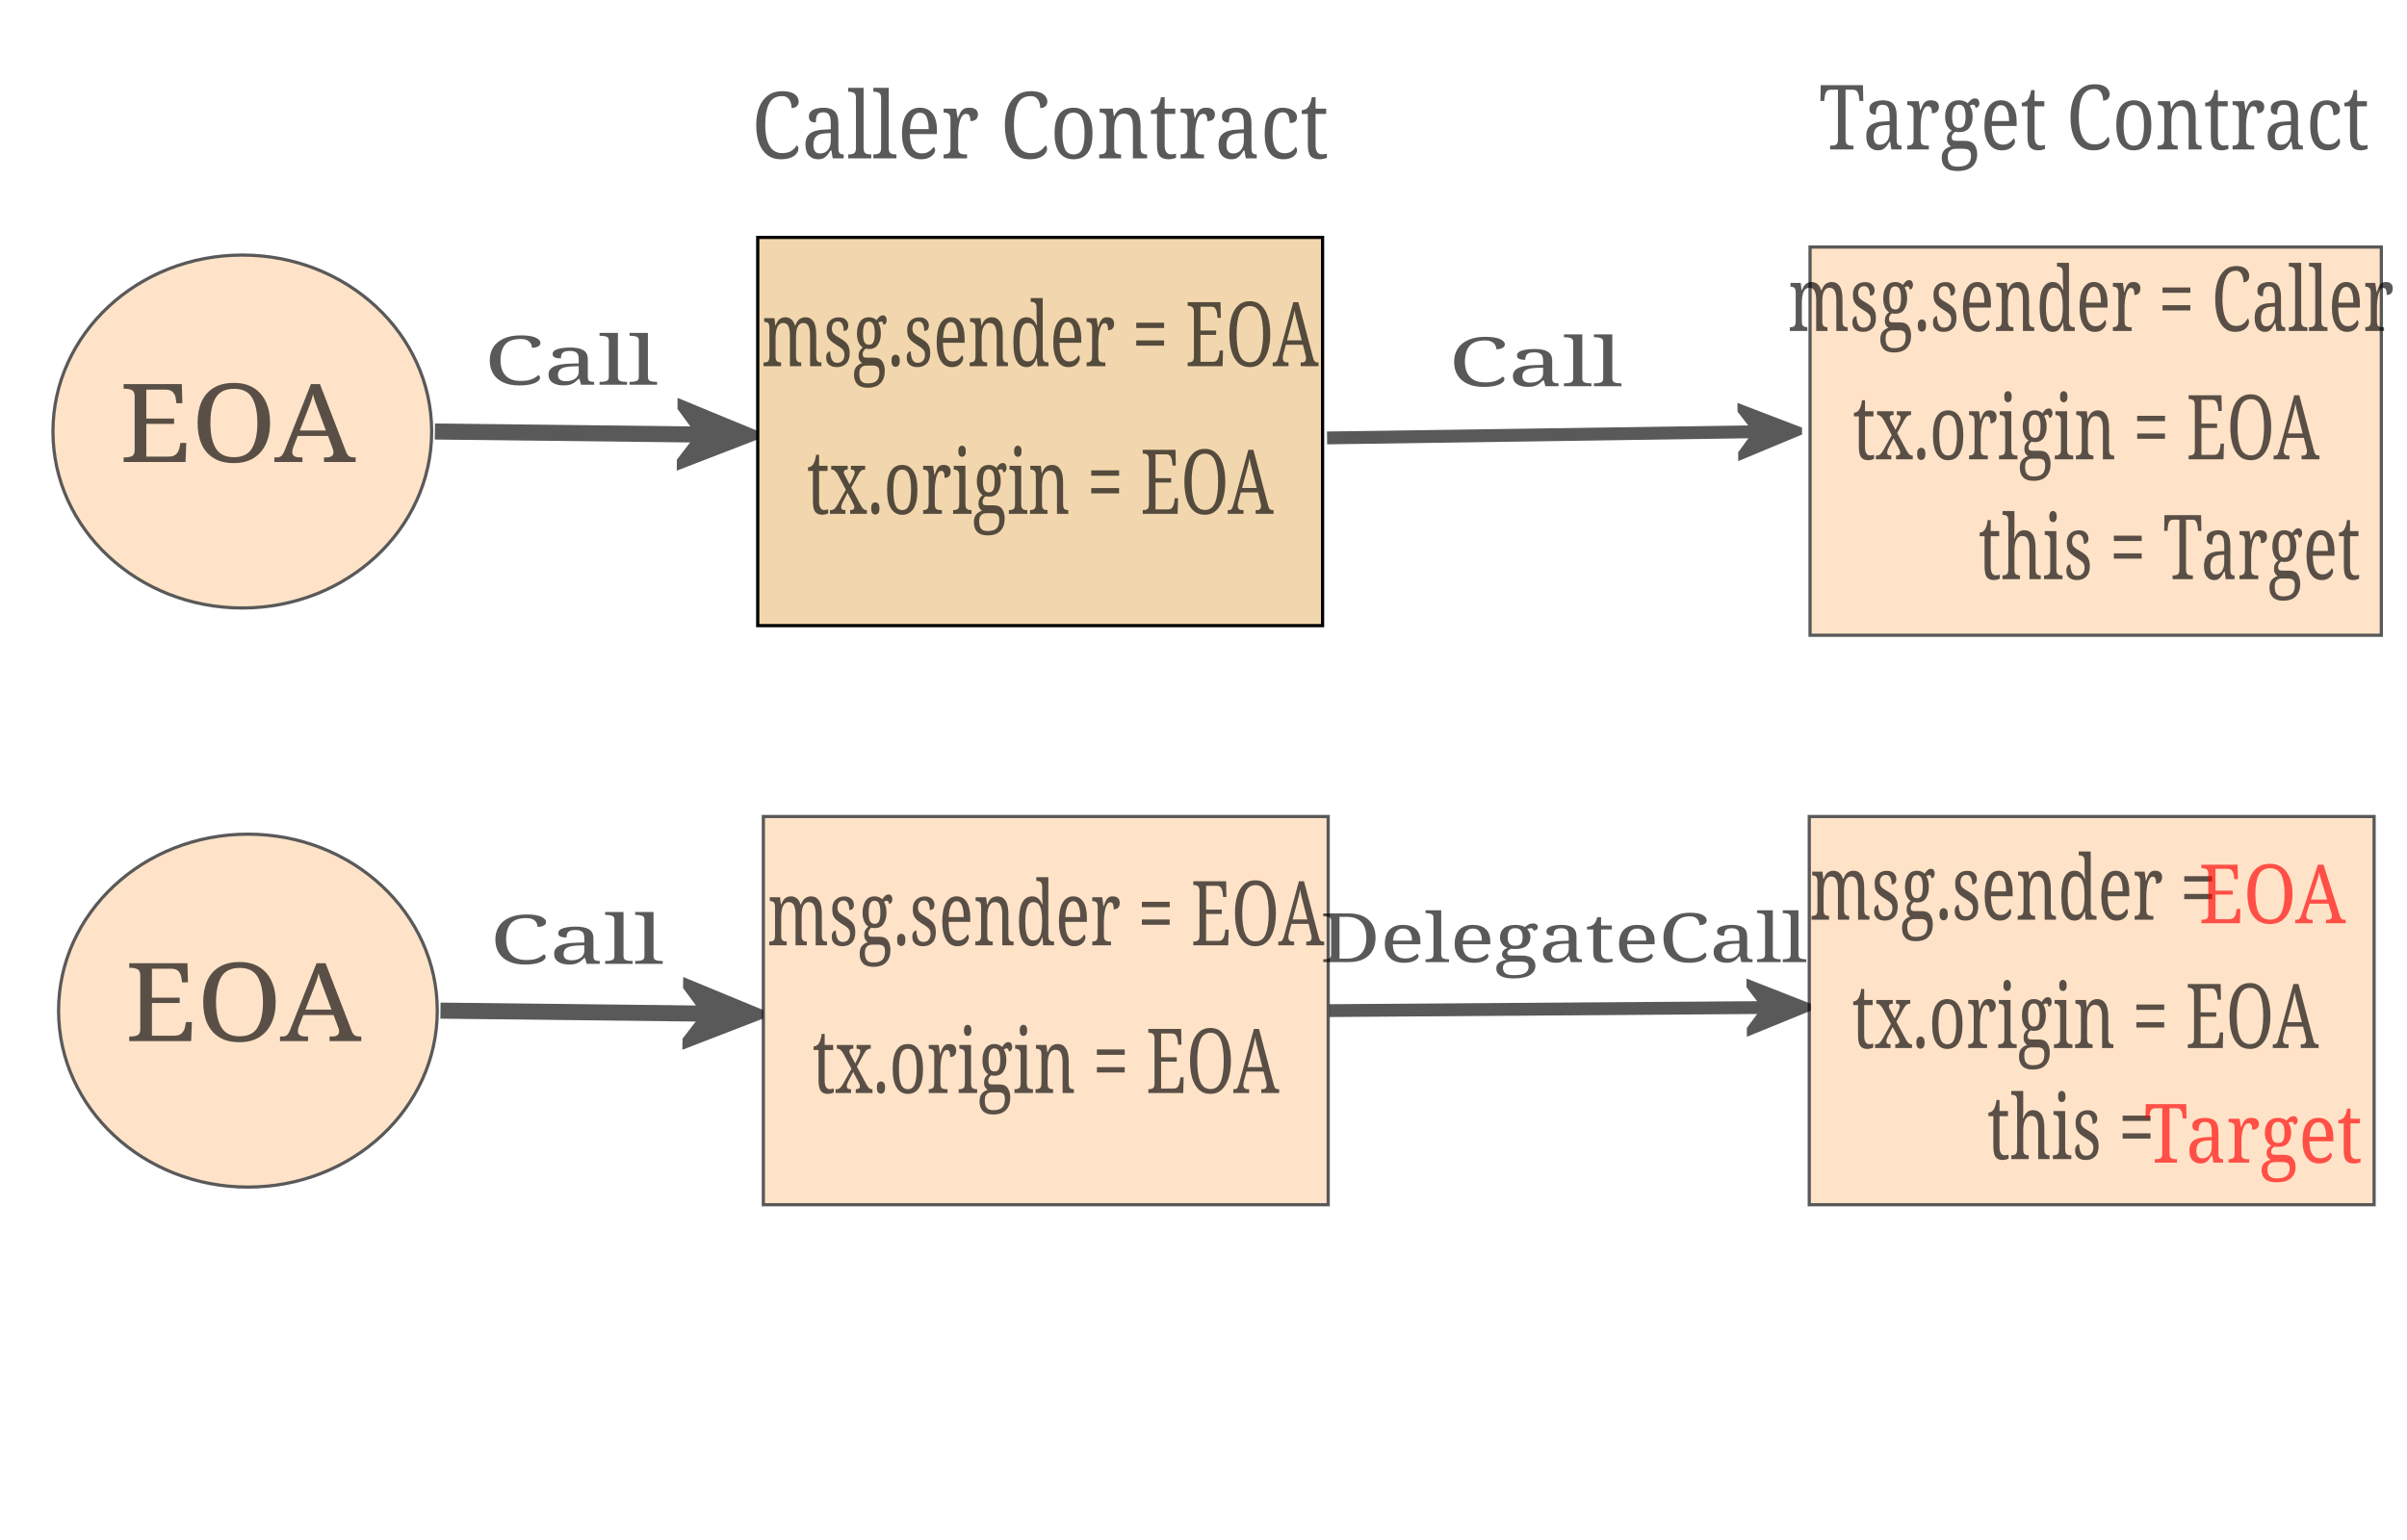
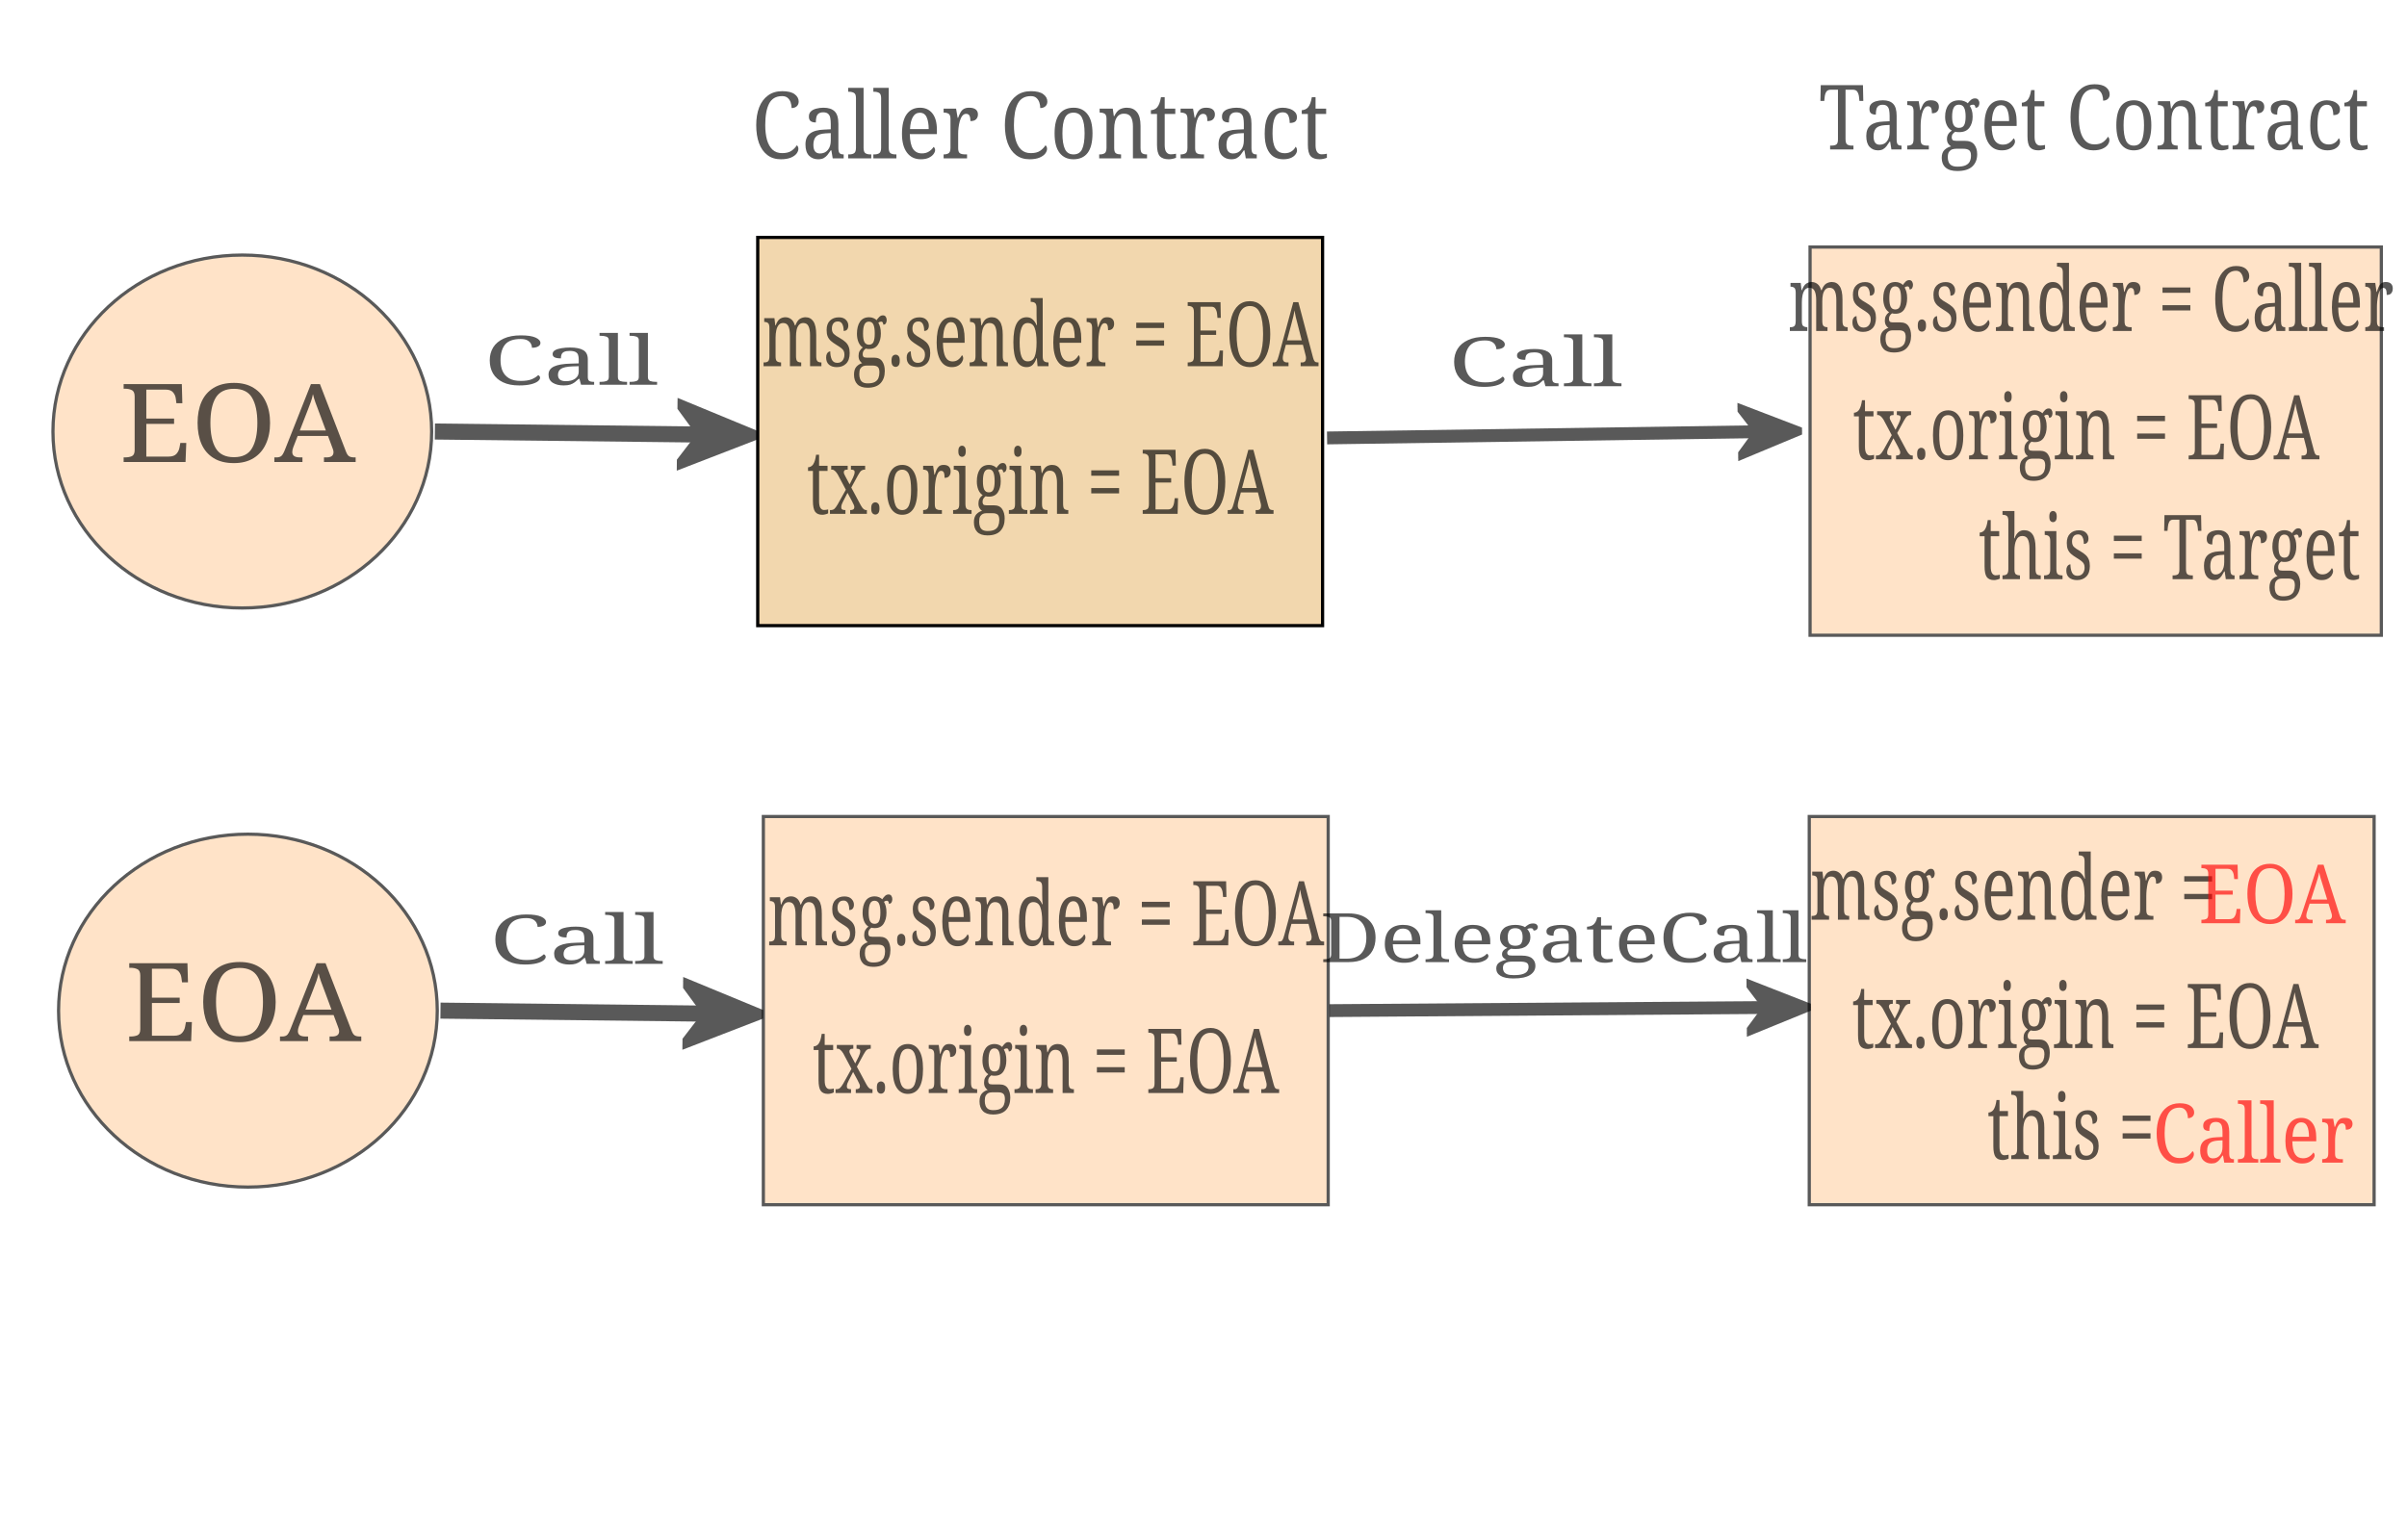
<svg xmlns="http://www.w3.org/2000/svg" width="750" height="480">
  <defs>
    <marker id="se_marker_end_svg_23" markerHeight="5" markerUnits="strokeWidth" markerWidth="5" orient="auto" refX="50" refY="50" viewBox="0 0 100 100">
      <path d="m100,50l-100,40l30,-40l-30,-40l100,40z" fill="#000000" id="svg_1" stroke="#000000" stroke-width="10" />
    </marker>
    <marker id="se_marker_end_svg_22" markerHeight="5" markerUnits="strokeWidth" markerWidth="5" orient="auto" refX="50" refY="50" viewBox="0 0 100 100">
      <path d="m100,50l-100,40l30,-40l-30,-40l100,40z" fill="#000000" id="svg_2" stroke="#000000" stroke-width="10" />
    </marker>
  </defs>
  <g class="layer">
    <ellipse cx="75.5" cy="134.5" fill="#ffd4aa" id="svg_3" opacity="0.65" rx="59" ry="55" stroke="#000000" stroke-dasharray="null" stroke-linecap="null" stroke-linejoin="null" stroke-width="null" />
    <rect fill="#f2d7ae" height="121" id="svg_9" stroke="#000000" stroke-dasharray="null" stroke-linecap="null" stroke-linejoin="null" stroke-width="null" width="176" x="236.104" y="74" />
    <rect fill="#ffd4aa" height="121" id="svg_13" opacity="0.65" stroke="#000000" stroke-dasharray="null" stroke-linecap="null" stroke-linejoin="null" stroke-width="null" width="178" x="564" y="77" />
    <text fill="#000000" font-family="serif" font-size="17" id="svg_4" opacity="0.65" stroke="#000000" stroke-dasharray="null" stroke-linecap="null" stroke-linejoin="null" stroke-width="0" text-anchor="middle" transform="matrix(1.19155 0 0 1.64453 -632.013 78.7942)" x="1097.743" xml:space="preserve" y="61.859">this = Target</text>
    <text fill="#000000" font-family="serif" font-size="17" id="svg_15" opacity="0.65" stroke="#000000" stroke-dasharray="null" stroke-linecap="null" stroke-linejoin="null" stroke-width="0" text-anchor="middle" transform="matrix(1.19155 0 0 1.64453 -356.016 -10.56)" x="844.292" xml:space="preserve" y="93.479">tx.origin = EOA</text>
    <text fill="#000000" font-family="serif" font-size="17" id="svg_14" opacity="0.65" stroke="#000000" stroke-dasharray="null" stroke-linecap="null" stroke-linejoin="null" stroke-width="0" text-anchor="middle" transform="matrix(1.19155 0 0 1.64453 -116.513 -91.7549)" x="644.552" xml:space="preserve" y="118.523">msg.sender = Caller</text>
    <text fill="#000000" font-family="serif" font-size="17" id="svg_16" opacity="0.65" stroke="#000000" stroke-dasharray="null" stroke-linecap="null" stroke-linejoin="null" stroke-width="0" text-anchor="middle" transform="matrix(1.48806 0 0 1.7 -125.554 -16.1)" x="302.182" xml:space="preserve" y="38.5">Caller Contract</text>
    <text fill="#000000" font-family="serif" font-size="17" id="svg_17" opacity="0.65" stroke="#000000" stroke-dasharray="null" stroke-linecap="null" stroke-linejoin="null" stroke-width="0" text-anchor="middle" transform="matrix(1.37294 0 0 1.65 -201.399 -13.65)" x="621.949" xml:space="preserve" y="36.5">Target Contract</text>
    <text fill="#000000" font-family="serif" font-size="17" id="svg_18" opacity="0.65" stroke="#000000" stroke-dasharray="null" stroke-linecap="null" stroke-linejoin="null" stroke-width="0" text-anchor="middle" transform="matrix(2.11338 0 0 2 -114.621 -98)" x="89.251" xml:space="preserve" y="121">EOA</text>
    <text fill="#000000" font-family="serif" font-size="17" id="svg_20" opacity="0.65" stroke="#000000" stroke-dasharray="null" stroke-linecap="null" stroke-linejoin="null" stroke-width="0" text-anchor="middle" transform="matrix(1.19155 0 0 1.64453 -597.547 70.5426)" x="773.487" xml:space="preserve" y="54.502">tx.origin = EOA</text>
    <text fill="#000000" font-family="serif" font-size="17" id="svg_19" opacity="0.65" stroke="#000000" stroke-dasharray="null" stroke-linecap="null" stroke-linejoin="null" stroke-width="0" text-anchor="middle" transform="matrix(1.19155 0 0 1.64453 -358.044 -16.6522)" x="572.484" xml:space="preserve" y="79.536">msg.sender = EOA</text>
    <line fill="none" id="svg_22" marker-end="url(#se_marker_end_svg_22)" opacity="0.65" stroke="#000000" stroke-dasharray="null" stroke-linecap="null" stroke-linejoin="null" stroke-width="5" x1="135.5" x2="223.5" y1="134.5" y2="135.5" />
    <text fill="#000000" font-family="serif" font-size="17" id="svg_24" opacity="0.65" stroke="#000000" stroke-dasharray="null" stroke-linecap="null" stroke-linejoin="null" stroke-width="0" text-anchor="middle" transform="matrix(1.77619 0 0 1.25 -397.928 -31.75)" x="493.433" xml:space="preserve" y="121.7">Call</text>
    <line fill="none" id="svg_23" marker-end="url(#se_marker_end_svg_23)" opacity="0.65" stroke="#000000" stroke-dasharray="null" stroke-linecap="null" stroke-linejoin="null" stroke-width="4" x1="413.5" x2="551.5" y1="136.5" y2="134.5" />
    <text fill="#000000" font-family="serif" font-size="17" id="svg_25" opacity="0.65" stroke="#000000" stroke-dasharray="null" stroke-linecap="null" stroke-linejoin="null" stroke-width="0" text-anchor="middle" transform="matrix(1.77619 0 0 1.25 -397.928 -31.75)" x="324.256" xml:space="preserve" y="121.336">Call</text>
    <ellipse cx="77.25" cy="315" fill="#ffd4aa" id="svg_37" opacity="0.65" rx="59" ry="55" stroke="#000000" stroke-dasharray="null" stroke-linecap="null" stroke-linejoin="null" stroke-width="null" />
    <rect fill="#ffd4aa" height="121" id="svg_36" opacity="0.65" stroke="#000000" stroke-dasharray="null" stroke-linecap="null" stroke-linejoin="null" stroke-width="null" width="176" x="237.854" y="254.5" />
    <rect fill="#ffd4aa" height="121" id="svg_35" opacity="0.65" stroke="#000000" stroke-dasharray="null" stroke-linecap="null" stroke-linejoin="null" stroke-width="null" width="176" x="563.75" y="254.5" />
    <text fill="#000000" font-family="serif" font-size="17" id="svg_34" opacity="0.65" stroke="#000000" stroke-dasharray="null" stroke-linecap="null" stroke-linejoin="null" stroke-width="0" text-anchor="middle" transform="matrix(1.19155 0 0 1.64453 -362.266 49.94)" x="849.327" xml:space="preserve" y="168.272">tx.origin = EOA</text>
    <text fill="#000000" font-family="serif" font-size="17" id="svg_33" opacity="0.65" stroke="#000000" stroke-dasharray="null" stroke-linecap="null" stroke-linejoin="null" stroke-width="0" text-anchor="middle" transform="matrix(1.19155 0 0 1.64453 -122.763 -37.2549)" x="629.446" xml:space="preserve" y="196.965">msg.sender =</text>
    <text fill="#000000" font-family="serif" font-size="17" id="svg_32" opacity="0.65" stroke="#000000" stroke-dasharray="null" stroke-linecap="null" stroke-linejoin="null" stroke-width="0" text-anchor="middle" transform="matrix(2.11338 0 0 2 -114.621 -98)" x="90.079" xml:space="preserve" y="211.25">EOA</text>
    <text fill="#000000" font-family="serif" font-size="17" id="svg_31" opacity="0.65" stroke="#000000" stroke-dasharray="null" stroke-linecap="null" stroke-linejoin="null" stroke-width="0" text-anchor="middle" transform="matrix(1.19155 0 0 1.64453 -601.797 115.043)" x="778.523" xml:space="preserve" y="137.2">tx.origin = EOA</text>
    <text fill="#000000" font-family="serif" font-size="17" id="svg_30" opacity="0.65" stroke="#000000" stroke-dasharray="null" stroke-linecap="null" stroke-linejoin="null" stroke-width="0" text-anchor="middle" transform="matrix(1.19155 0 0 1.64453 -362.294 27.8478)" x="577.519" xml:space="preserve" y="162.235">msg.sender = EOA</text>
    <line fill="none" id="svg_29" marker-end="url(#se_marker_end_svg_22)" opacity="0.65" stroke="#000000" stroke-dasharray="null" stroke-linecap="null" stroke-linejoin="null" stroke-width="5" x1="137.25" x2="225.25" y1="315" y2="316" />
    <text fill="#000000" font-family="serif" font-size="17" id="svg_28" opacity="0.65" stroke="#000000" stroke-dasharray="null" stroke-linecap="null" stroke-linejoin="null" stroke-width="0" text-anchor="middle" transform="matrix(1.51564 0 0 1.25 -281.108 -31.75)" x="506.954" xml:space="preserve" y="265.3">DelegateCall</text>
    <line fill="none" id="svg_27" marker-end="url(#se_marker_end_svg_23)" opacity="0.65" stroke="#000000" stroke-dasharray="null" stroke-linecap="null" stroke-linejoin="null" stroke-width="4" x1="414.25" x2="554.25" y1="315" y2="314" />
    <text fill="#000000" font-family="serif" font-size="17" id="svg_26" opacity="0.65" stroke="#000000" stroke-dasharray="null" stroke-linecap="null" stroke-linejoin="null" stroke-width="0" text-anchor="middle" transform="matrix(1.77619 0 0 1.25 -397.928 -31.75)" x="325.241" xml:space="preserve" y="265.736">Call</text>
    <text fill="#ff0000" font-family="serif" font-size="17" id="svg_38" opacity="0.65" stroke="#000000" stroke-dasharray="null" stroke-linecap="null" stroke-linejoin="null" stroke-width="0" text-anchor="middle" transform="matrix(1.31457 0 0 1.50312 -215.483 -138.966)" x="702.5" xml:space="preserve" y="283.897">EOA</text>
    <text fill="#000000" font-family="serif" font-size="17" id="svg_6" opacity="0.65" stroke="#000000" stroke-dasharray="null" stroke-linecap="null" stroke-linejoin="null" stroke-width="0" text-anchor="middle" transform="matrix(1.19155 0 0 1.64453 -400.723 -91.6321)" x="877.862" xml:space="preserve" y="275.407">this =</text>
-     <text fill="#ff0000" font-family="serif" font-size="17" id="svg_5" opacity="0.65" stroke="#000000" stroke-dasharray="null" stroke-linecap="null" stroke-linejoin="null" stroke-width="0" text-anchor="middle" transform="matrix(1.31457 0 0 1.50312 -215.483 -138.966)" x="697.966" xml:space="preserve" y="333.542">Target</text>
+     <text fill="#ff0000" font-family="serif" font-size="17" id="svg_5" opacity="0.65" stroke="#000000" stroke-dasharray="null" stroke-linecap="null" stroke-linejoin="null" stroke-width="0" text-anchor="middle" transform="matrix(1.31457 0 0 1.50312 -215.483 -138.966)" x="697.966" xml:space="preserve" y="333.542">Caller</text>
  </g>
</svg>
